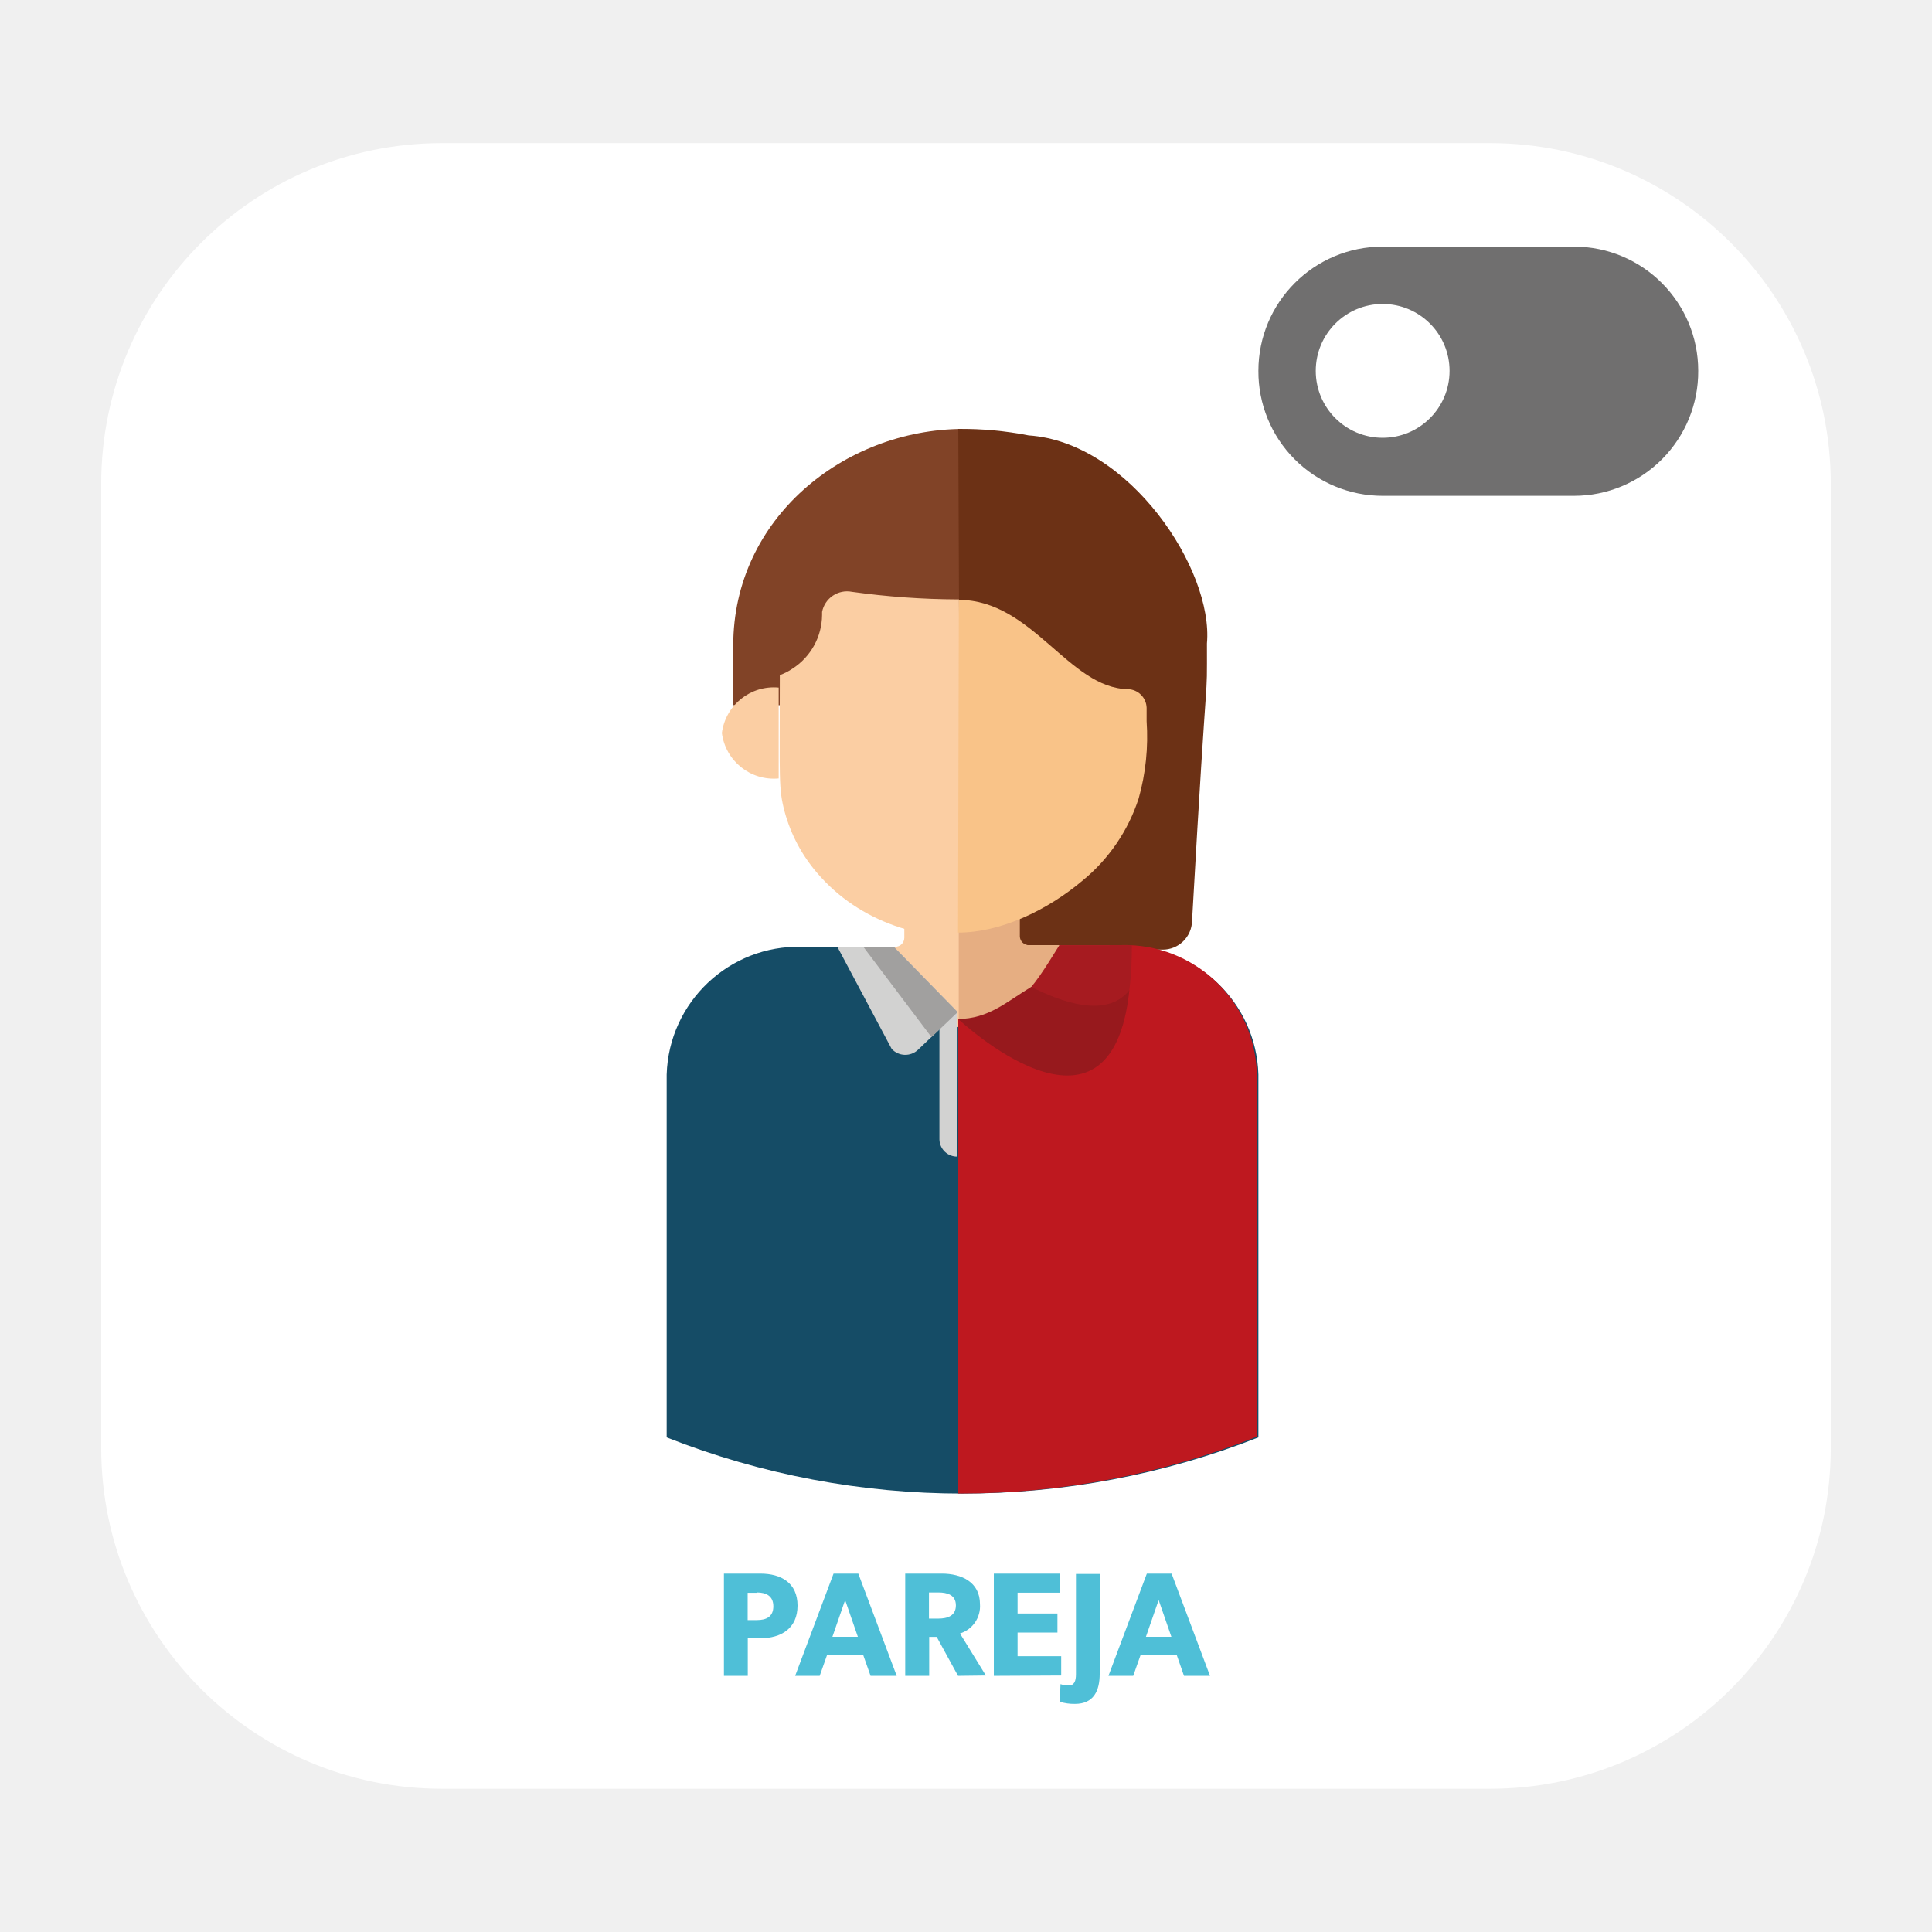
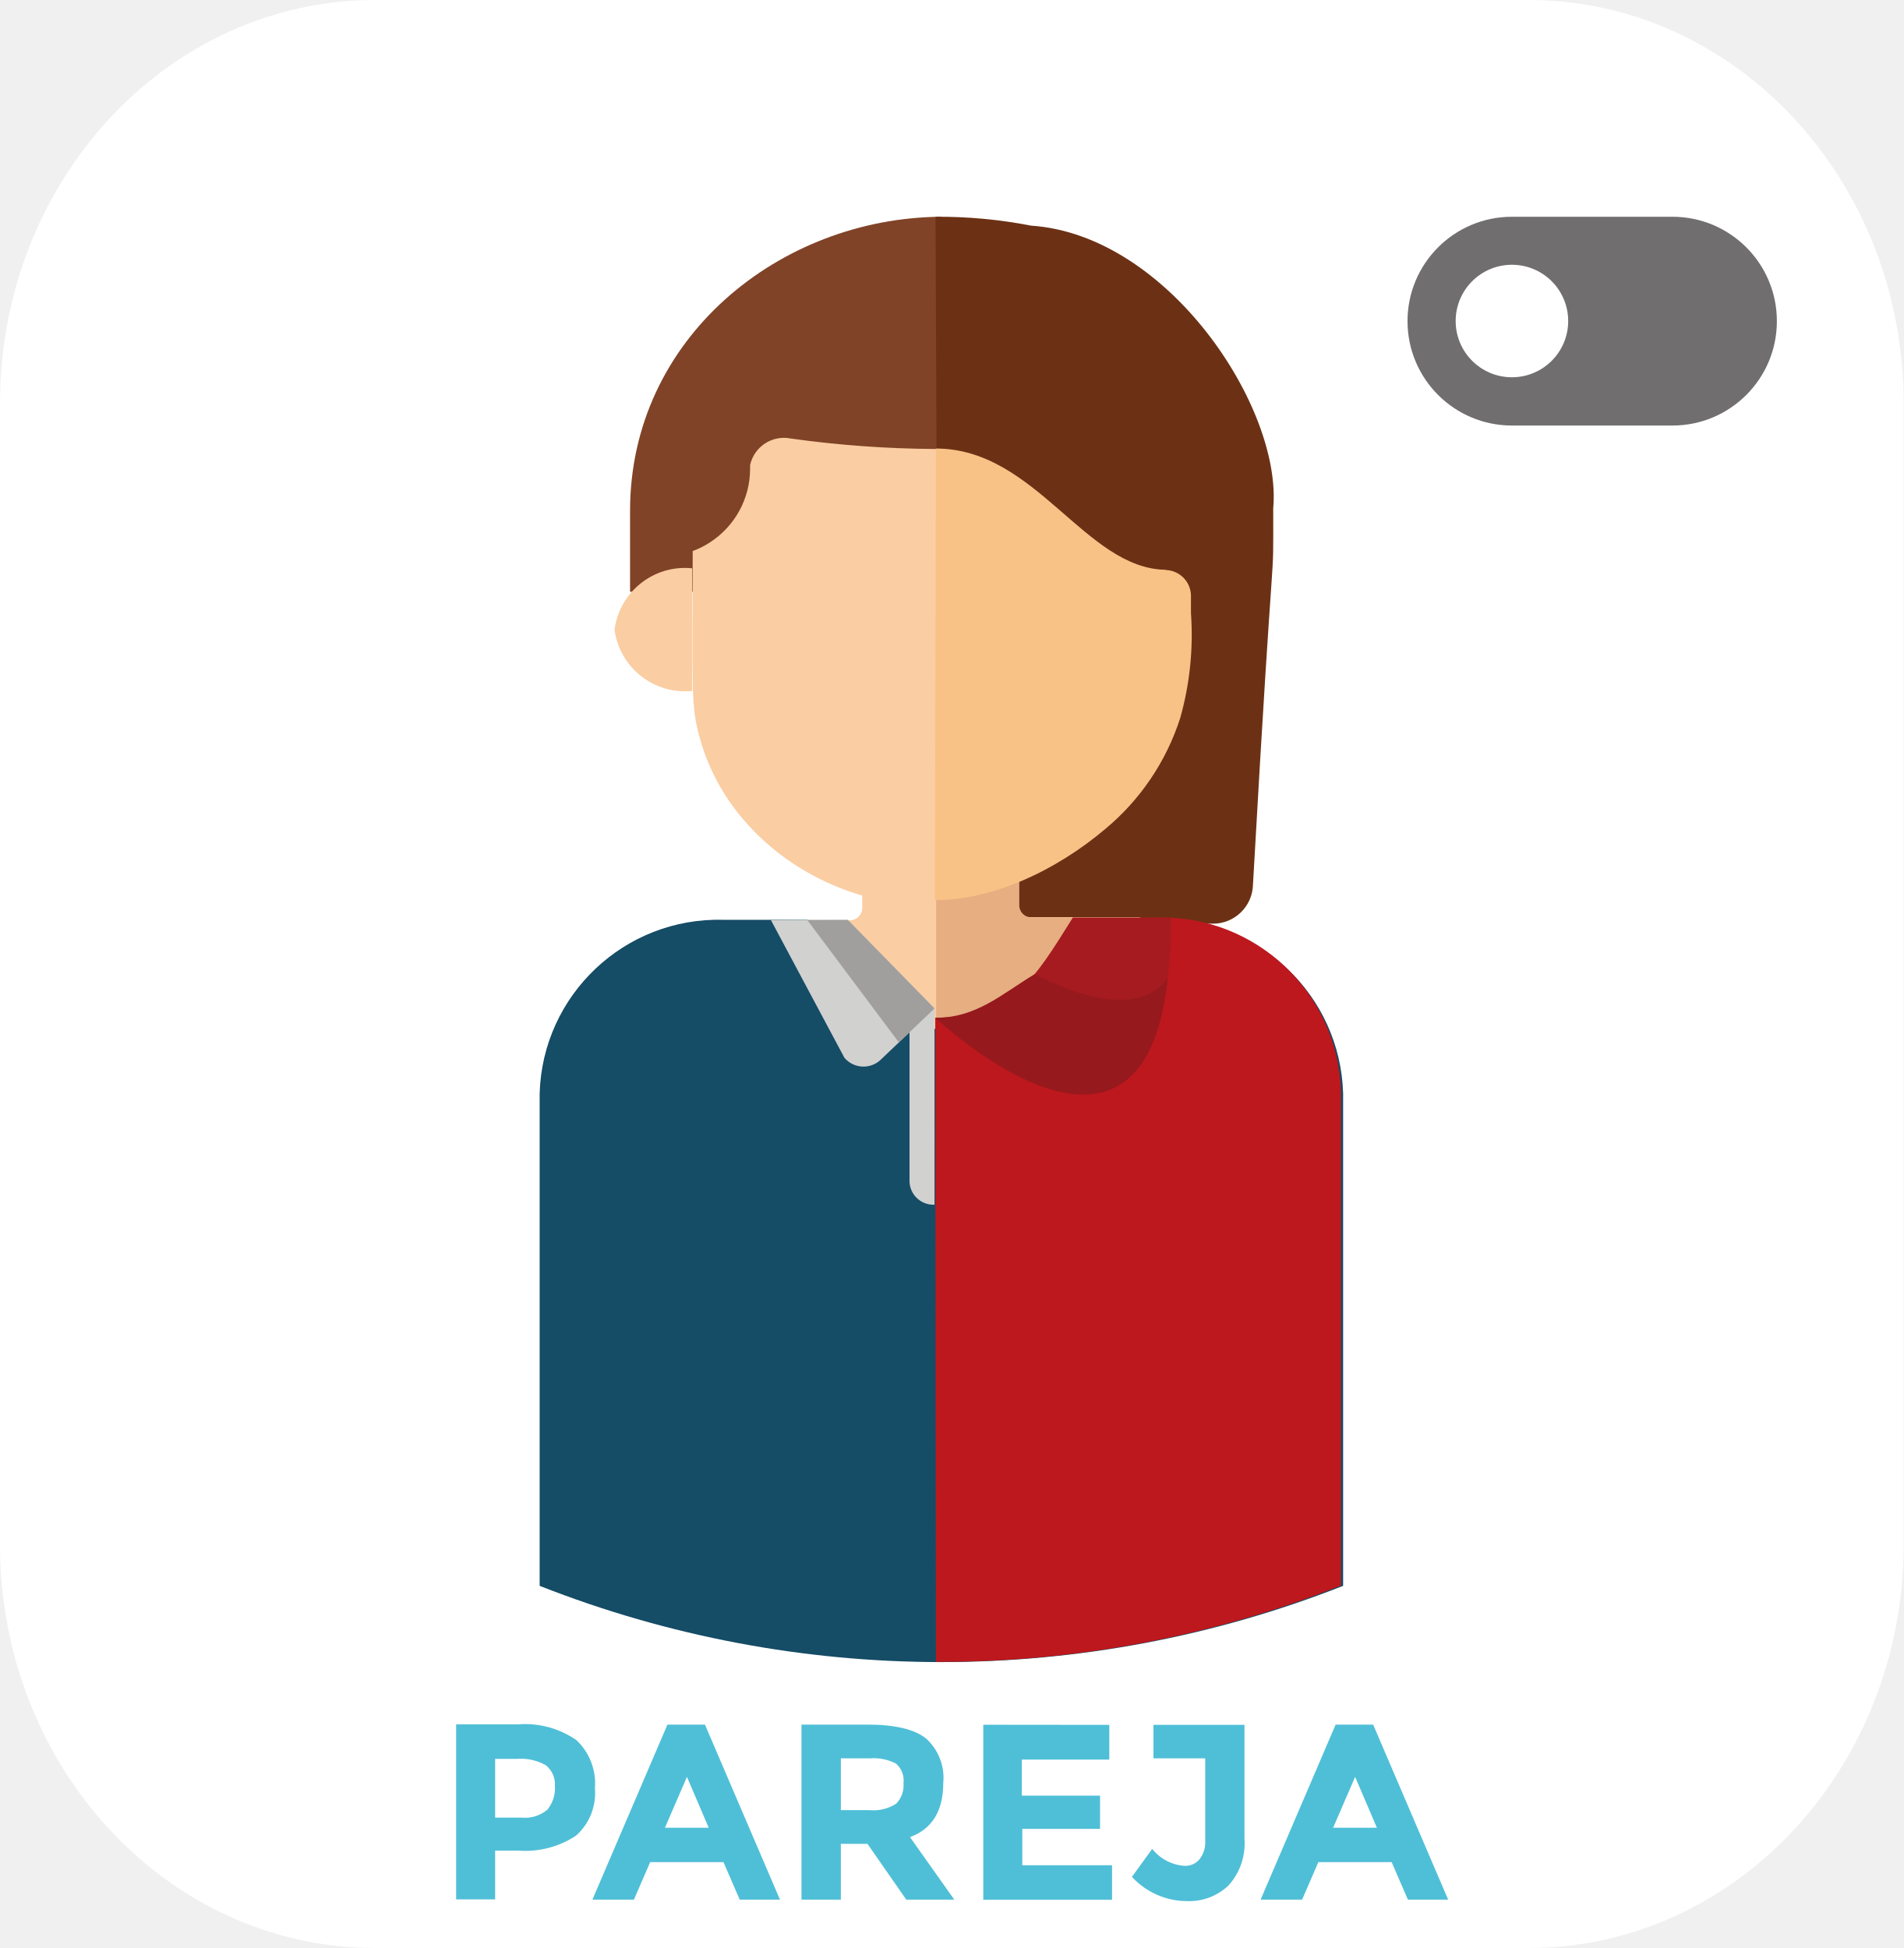
- <svg xmlns="http://www.w3.org/2000/svg" id="Layer_1" data-name="Layer 1" viewBox="0 0 170.08 170.08">
+ <svg xmlns="http://www.w3.org/2000/svg" viewBox="0 0 152.26 155.83">
  <defs>
-     <style>.cls-1{isolation:isolate;}.cls-2{fill:#4fbfd7;}.cls-3{fill:#fff;}.cls-4{fill:#706f6f;}.cls-5{fill:#fbcea3;}.cls-6{fill:#e6ae82;}.cls-7{fill:#154c66;}.cls-8{fill:#814327;}.cls-9{fill:#d2d2d1;}.cls-10{fill:#c4c0be;}.cls-11{fill:#a1a09f;}.cls-12{fill:#6c3115;}.cls-13{fill:#be181f;}.cls-14{fill:#a61b20;}.cls-15{fill:#97191d;}.cls-16{fill:#f9c388;}</style>
+     <style>.cls-1{fill:#fff;}.cls-2{fill:#706e6e;}.cls-3{fill:#4fbfd7;}.cls-4{fill:#facda2;}.cls-5{fill:#e6ae81;}.cls-6{fill:#154c66;}.cls-7{fill:#804327;}.cls-8{fill:#d1d1d0;}.cls-9{fill:#c4c0be;}.cls-10{fill:#a09f9e;}.cls-11{fill:#6c3115;}.cls-12{fill:#bd181e;}.cls-13{fill:#a51b20;}.cls-14{fill:#96191d;}.cls-15{fill:#f8c286;}</style>
  </defs>
-   <g id="YO-2" class="cls-1">
-     <g class="cls-1">
-       <path class="cls-2" d="M77.4,144.54v3.34H75.46v-3.34l-2.88-4.93h2.16l1.69,3.3,1.69-3.3h2.16Z" />
-       <path class="cls-2" d="M84.36,148a4.28,4.28,0,1,1,4.39-4.27A4.12,4.12,0,0,1,84.36,148Zm0-6.9a2.59,2.59,0,1,0,2.42,2.58A2.39,2.39,0,0,0,84.36,141.13Z" />
+   <g id="pareja">
+     <path id="Rectángulo_260" data-name="Rectángulo 260" class="cls-1" d="M39.75,5.79H132c16.57,0,30,14.45,30,32.27v91.29c0,17.82-13.43,32.27-30,32.27H39.75c-16.57,0-30-14.45-30-32.27V38.06C9.75,20.24,23.18,5.79,39.75,5.79Z" transform="translate(-9.75 -5.79)" />
+     <g id="Grupo_1288" data-name="Grupo 1288">
+       <rect id="Rectángulo_124-4" data-name="Rectángulo 124-4" class="cls-2" x="112.57" y="17.34" width="29.54" height="16.7" rx="8.35" />
+       <circle id="Elipse_54-12" data-name="Elipse 54-12" class="cls-1" cx="120.92" cy="25.68" r="4.5" />
    </g>
-   </g>
-   <rect id="Rectángulo_100-6" data-name="Rectángulo 100-6" class="cls-3" x="8.91" y="12.6" width="152.26" height="144.87" rx="30" />
-   <g id="Grupo_1241-2" data-name="Grupo 1241-2">
-     <path id="Rectángulo_124-8" data-name="Rectángulo 124-8" class="cls-4" d="M138.56,21.71H121.72a10.94,10.94,0,0,0-10.94,10.94h0a10.94,10.94,0,0,0,10.94,11h16.84a10.94,10.94,0,0,0,10.94-11h0A10.94,10.94,0,0,0,138.56,21.71Z" />
-     <circle id="Elipse_54-16" data-name="Elipse 54-16" class="cls-3" cx="121.72" cy="32.65" r="5.89" />
-   </g>
-   <g id="Pareja">
-     <g id="Grupo_1131-2" data-name="Grupo 1131-2">
-       <g id="Group_722-2" data-name="Group 722-2">
-         <path id="Path_115-2" data-name="Path 115-2" class="cls-5" d="M89.86,82.57V77.2H79.61v5.37a.8.8,0,0,1-.82.78l-7.06.25v18.27h26V83.35H90.68a.8.8,0,0,1-.82-.78h0" />
-         <path id="Path_116-2" data-name="Path 116-2" class="cls-6" d="M97.73,83.35h-7a.8.8,0,0,1-.82-.78V77.2H84.5v24.67H97.74Z" />
-         <path id="Path_117-2" data-name="Path 117-2" class="cls-7" d="M98.88,83.35H93.42c0,4.53-8.68,7.2-8.68,7.2s-8.69-2.66-8.69-7.2H70.59A11.6,11.6,0,0,0,58.69,94.6v31.94a71.09,71.09,0,0,0,52.09,0V94.6a11.59,11.59,0,0,0-11.9-11.25" />
-         <path id="Path_120-2" data-name="Path 120-2" class="cls-8" d="M84.75,62.08H64.55V56.83c0-11.22,9.76-19,20.18-19.07Z" />
-         <path id="Path_121-2" data-name="Path 121-2" class="cls-5" d="M105.92,64.53a4.61,4.61,0,0,1-5,4v-8a4.61,4.61,0,0,1,5,4" />
-         <path id="Path_122-2" data-name="Path 122-2" class="cls-5" d="M63.55,64.53a4.61,4.61,0,0,0,5,4v-8a4.61,4.61,0,0,0-5,4" />
-         <path id="Path_123-2" data-name="Path 123-2" class="cls-5" d="M97.16,54.15a2.23,2.23,0,0,0-2.38-2.08,1.43,1.43,0,0,0-.29,0l-.84.11A69.55,69.55,0,0,1,75,52.1a2.24,2.24,0,0,0-2.63,1.77,2.7,2.7,0,0,0,0,.28,5.67,5.67,0,0,1-2.6,4.71,4.93,4.93,0,0,1-1.12.57c0,9.32-.13,9.94.43,12.05a13.78,13.78,0,0,0,2.83,5.34c7.51,8.85,23.25,7.12,27.91-3.38,1.55-3.47,1.14-6.11,1.14-14a5.72,5.72,0,0,1-3.72-5.28" />
-         <path id="Path_125-2" data-name="Path 125-2" class="cls-9" d="M84.3,89.09l-1.6-1.18v12.4a1.55,1.55,0,0,0,1.59,1.51h0Z" />
-         <path id="Path_128-2" data-name="Path 128-2" class="cls-10" d="M88.27,92.73a1.7,1.7,0,0,0,.92.11Z" />
-         <path id="Path_129-2" data-name="Path 129-2" class="cls-9" d="M78.68,83.35l5.62,5.74-3.49,3.33a1.63,1.63,0,0,1-2.31-.08h0l0,0-4.76-8.94Z" />
-         <path id="Path_130-2" data-name="Path 130-2" class="cls-11" d="M82,91.3l2.31-2.2-5.62-5.75H76Z" />
-       </g>
-       <g id="Group_723-2-2" data-name="Group 723-2-2">
-         <path id="Path_132-2" data-name="Path 132-2" class="cls-12" d="M84.36,37.76a30.61,30.61,0,0,1,6.19.57c8.89.6,16.29,11.84,15.7,18.32,0,6.14.1-.69-1.31,24.42a2.58,2.58,0,0,1-2.62,2.53H84.55" />
-         <path id="Path_133-3" data-name="Path 133-3" class="cls-5" d="M84.4,101.82H97.61V83.21H90.53a.81.81,0,0,1-.83-.78h0" />
-         <path id="Path_133-4" data-name="Path 133-4" class="cls-5" d="M89.7,82.43V77H84.4" />
-         <path id="Path_134-2" data-name="Path 134-2" class="cls-6" d="M97.69,83.21H90.6a.8.8,0,0,1-.82-.78h0V77H84.4v24.78H97.7Z" />
-         <path id="Path_136-2" data-name="Path 136-2" class="cls-13" d="M98.74,83.21H93.26c0,4.54,0,6.49-8.9,6.49l0,41.78h.15a70.81,70.81,0,0,0,26.13-5v-32A11.63,11.63,0,0,0,98.74,83.2" />
-         <path id="Path_137-2" data-name="Path 137-2" class="cls-14" d="M99.65,83.21H93.26c-2.5,4-3.87,6.49-8.9,6.49,0,0,15.35,13.82,15.28-6.49" />
-         <path id="Path_140-2" data-name="Path 140-2" class="cls-15" d="M90.78,86.88c2.7,1.35,6.65,2.8,8.64.29-1.59,15.27-15.07,2.53-15.07,2.53,2.67,0,4.31-1.54,6.43-2.82" />
-         <path id="Path_141-2" data-name="Path 141-2" class="cls-16" d="M99.28,60.67a1.69,1.69,0,0,1,1.66,1.64v1.18a20,20,0,0,1-.7,6.8,15.53,15.53,0,0,1-4.9,7.2c-3.2,2.7-7.3,4.61-11,4.61l.07-29.29c6.49,0,9.67,7.8,14.91,7.86" />
-       </g>
+     <path class="cls-3" d="M55.86,145a4.75,4.75,0,0,1,1.47,3.84,4.54,4.54,0,0,1-1.51,3.79,7.34,7.34,0,0,1-4.61,1.2H49.35v3.9H46.23v-14h4.94A7.19,7.19,0,0,1,55.86,145Zm-2.29,5.5a2.7,2.7,0,0,0,.56-1.84A1.94,1.94,0,0,0,53.4,147a4,4,0,0,0-2.27-.51H49.35v4.7h2.1A2.78,2.78,0,0,0,53.57,150.52Z" transform="translate(-9.75 -5.79)" />
+     <path class="cls-3" d="M68.91,157.75l-1.3-3H61.75l-1.3,3H57.13l6-14h3l6,14Zm-4.22-9.82L62.93,152h3.5Z" transform="translate(-9.75 -5.79)" />
+     <path class="cls-3" d="M85.19,148.41q0,3.36-2.66,4.34l3.54,5H82.23l-3.1-4.46H77v4.46H73.85v-14h5.3c2.17,0,3.72.37,4.65,1.1A4.23,4.23,0,0,1,85.19,148.41Zm-3.76,1.66a2.11,2.11,0,0,0,.58-1.65,1.77,1.77,0,0,0-.6-1.55,3.84,3.84,0,0,0-2.1-.42H77v4.14h2.28A3.33,3.33,0,0,0,81.43,150.07Z" transform="translate(-9.75 -5.79)" />
+     <path class="cls-3" d="M98.47,143.77v2.78h-7v2.88h6.26v2.66H91.51V155h7.18v2.76H88.39v-14Z" transform="translate(-9.75 -5.79)" />
+     <path class="cls-3" d="M102,146.45v-2.68h7.28v9.12a5,5,0,0,1-1.29,3.74,4.56,4.56,0,0,1-3.31,1.24,6,6,0,0,1-4.4-1.94l1.62-2.24a3.61,3.61,0,0,0,2.64,1.36,1.48,1.48,0,0,0,1.13-.51,2.21,2.21,0,0,0,.47-1.53v-6.56Z" transform="translate(-9.75 -5.79)" />
+     <path class="cls-3" d="M122.35,157.75l-1.3-3h-5.86l-1.3,3h-3.32l6-14h3l6,14Zm-4.22-9.82L116.37,152h3.5Z" transform="translate(-9.75 -5.79)" />
+     <g id="Group_722" data-name="Group 722">
+       <path id="Path_115" data-name="Path 115" class="cls-4" d="M91.35,78.41V71.79H78.71v6.62a1,1,0,0,1-1,1L69,79.68v22.54h32.08V79.37H92.36a1,1,0,0,1-1-1h0" transform="translate(-9.75 -5.79)" />
+       <path id="Path_116" data-name="Path 116" class="cls-5" d="M101.07,79.37h-8.7a1,1,0,0,1-1-1V71.79h-6.6v30.43h16.32Z" transform="translate(-9.75 -5.79)" />
+       <path id="Path_117" data-name="Path 117" class="cls-6" d="M102.48,79.37H95.75C95.75,85,85,88.25,85,88.25S74.33,85,74.33,79.37H67.59A14.31,14.31,0,0,0,52.91,93.25v39.4a87.7,87.7,0,0,0,64.26,0V93.25a14.31,14.31,0,0,0-14.68-13.88" transform="translate(-9.75 -5.79)" />
+       <path id="Path_120" data-name="Path 120" class="cls-7" d="M85.06,53.13H60.14V46.66c0-13.84,12-23.45,24.89-23.53Z" transform="translate(-9.75 -5.79)" />
+       <path id="Path_121" data-name="Path 121" class="cls-4" d="M111.16,56.16a5.67,5.67,0,0,1-6.2,4.9V51.25a5.67,5.67,0,0,1,6.2,4.91" transform="translate(-9.75 -5.79)" />
+       <path id="Path_122" data-name="Path 122" class="cls-4" d="M58.9,56.16a5.68,5.68,0,0,0,6.21,4.9V51.25a5.68,5.68,0,0,0-6.21,4.91" transform="translate(-9.75 -5.79)" />
+       <path id="Path_123" data-name="Path 123" class="cls-4" d="M100.37,43.35a2.78,2.78,0,0,0-3-2.57l-.35,0L96,41a86.28,86.28,0,0,1-23-.13A2.77,2.77,0,0,0,69.74,43c0,.12,0,.24,0,.35a7,7,0,0,1-3.2,5.82,6.47,6.47,0,0,1-1.39.7c0,11.49-.15,12.25.54,14.86a17,17,0,0,0,3.48,6.58c9.28,10.93,28.69,8.79,34.44-4.16,1.91-4.29,1.4-7.54,1.4-17.29a7.07,7.07,0,0,1-4.59-6.5" transform="translate(-9.75 -5.79)" />
+       <path id="Path_125" data-name="Path 125" class="cls-8" d="M84.49,86.46l-2-1.46v15.29a1.91,1.91,0,0,0,2,1.87h0Z" transform="translate(-9.75 -5.79)" />
+       <path id="Path_128" data-name="Path 128" class="cls-9" d="M89.39,90.94a2,2,0,0,0,1.14.13Z" transform="translate(-9.75 -5.79)" />
+       <path id="Path_129" data-name="Path 129" class="cls-8" d="M77.56,79.37l6.93,7.09-4.3,4.1a2,2,0,0,1-2.85-.09h0l-.06-.07-5.87-11Z" transform="translate(-9.75 -5.79)" />
+       <path id="Path_130" data-name="Path 130" class="cls-10" d="M81.64,89.18l2.85-2.72-6.93-7.08H74.31Z" transform="translate(-9.75 -5.79)" />
    </g>
-     <g id="PAREJA-2" class="cls-1">
-       <g class="cls-1">
-         <path class="cls-2" d="M66.94,144.22H65.83v3.31h-2.1v-9h3.21c1.83,0,3.27.82,3.27,2.82S68.77,144.22,66.94,144.22Zm-.3-4h-.82v2.4h.82c.82,0,1.44-.29,1.44-1.21S67.44,140.19,66.64,140.19Z" />
-         <path class="cls-2" d="M76.64,147.53,76,145.72H72.8l-.64,1.81H70l3.38-9h2.18l3.38,9Zm-2.24-6.67-1.12,3.23h2.24Z" />
-         <path class="cls-2" d="M84.34,147.53l-1.88-3.43H81.8v3.43H79.69v-9h3.22c1.72,0,3.36.73,3.36,2.69a2.51,2.51,0,0,1-1.76,2.58l2.28,3.7Zm-1.73-7.34h-.83v2.3h.83c.79,0,1.54-.24,1.54-1.16S83.4,140.19,82.61,140.19Z" />
-         <path class="cls-2" d="M87.49,147.53v-9H93.3v1.68H89.58v1.83h3.51v1.68H89.58v2.08h3.84v1.7Z" />
-         <path class="cls-2" d="M94.63,150a4.28,4.28,0,0,1-1.34-.19l.07-1.55a2.17,2.17,0,0,0,.71.12c.5,0,.65-.39.65-1v-8.82h2.09v8.79C96.81,148.83,96.29,150,94.63,150Z" />
-         <path class="cls-2" d="M104.23,147.53l-.63-1.81h-3.2l-.64,1.81H97.58l3.38-9h2.18l3.38,9ZM102,140.86l-1.12,3.23h2.24Z" />
-       </g>
+     <g id="Group_723-2" data-name="Group 723-2">
+       <path id="Path_132" data-name="Path 132" class="cls-11" d="M84.57,23.13a38.39,38.39,0,0,1,7.64.71c11,.74,20.09,14.6,19.37,22.6,0,7.57.12-.85-1.62,30.12a3.2,3.2,0,0,1-3.24,3.12H84.81" transform="translate(-9.75 -5.79)" />
+       <path id="Path_133" data-name="Path 133" class="cls-4" d="M84.62,102.16h16.3v-23H92.18a1,1,0,0,1-1-1h0" transform="translate(-9.75 -5.79)" />
+       <path id="Path_133-2" data-name="Path 133-2" class="cls-4" d="M91.16,78.24V71.58H84.62" transform="translate(-9.75 -5.79)" />
+       <path id="Path_134" data-name="Path 134" class="cls-5" d="M101,79.2H92.27a1,1,0,0,1-1-1h0V71.58H84.62v30.58H101Z" transform="translate(-9.75 -5.79)" />
+       <path id="Path_136" data-name="Path 136" class="cls-12" d="M102.31,79.2H95.55c0,5.61,0,8-11,8l.05,51.53h.19A87.08,87.08,0,0,0,117,132.63V93.11A14.33,14.33,0,0,0,102.3,79.19" transform="translate(-9.75 -5.79)" />
+       <path id="Path_137" data-name="Path 137" class="cls-13" d="M103.43,79.2H95.55c-3.09,4.91-4.77,8-11,8,0,0,18.94,17,18.86-8" transform="translate(-9.75 -5.79)" />
+       <path id="Path_140" data-name="Path 140" class="cls-14" d="M92.49,83.72c3.33,1.68,8.2,3.46,10.65.36-2,18.85-18.58,3.13-18.58,3.13,3.29,0,5.31-1.9,7.93-3.49" transform="translate(-9.75 -5.79)" />
+       <path id="Path_141" data-name="Path 141" class="cls-15" d="M103,51.39a2.08,2.08,0,0,1,2,2v1.45a24.47,24.47,0,0,1-.86,8.39,19.16,19.16,0,0,1-6,8.88c-3.94,3.33-9,5.69-13.62,5.69l.08-36.13c8,0,11.93,9.62,18.39,9.7" transform="translate(-9.75 -5.79)" />
    </g>
  </g>
</svg>
